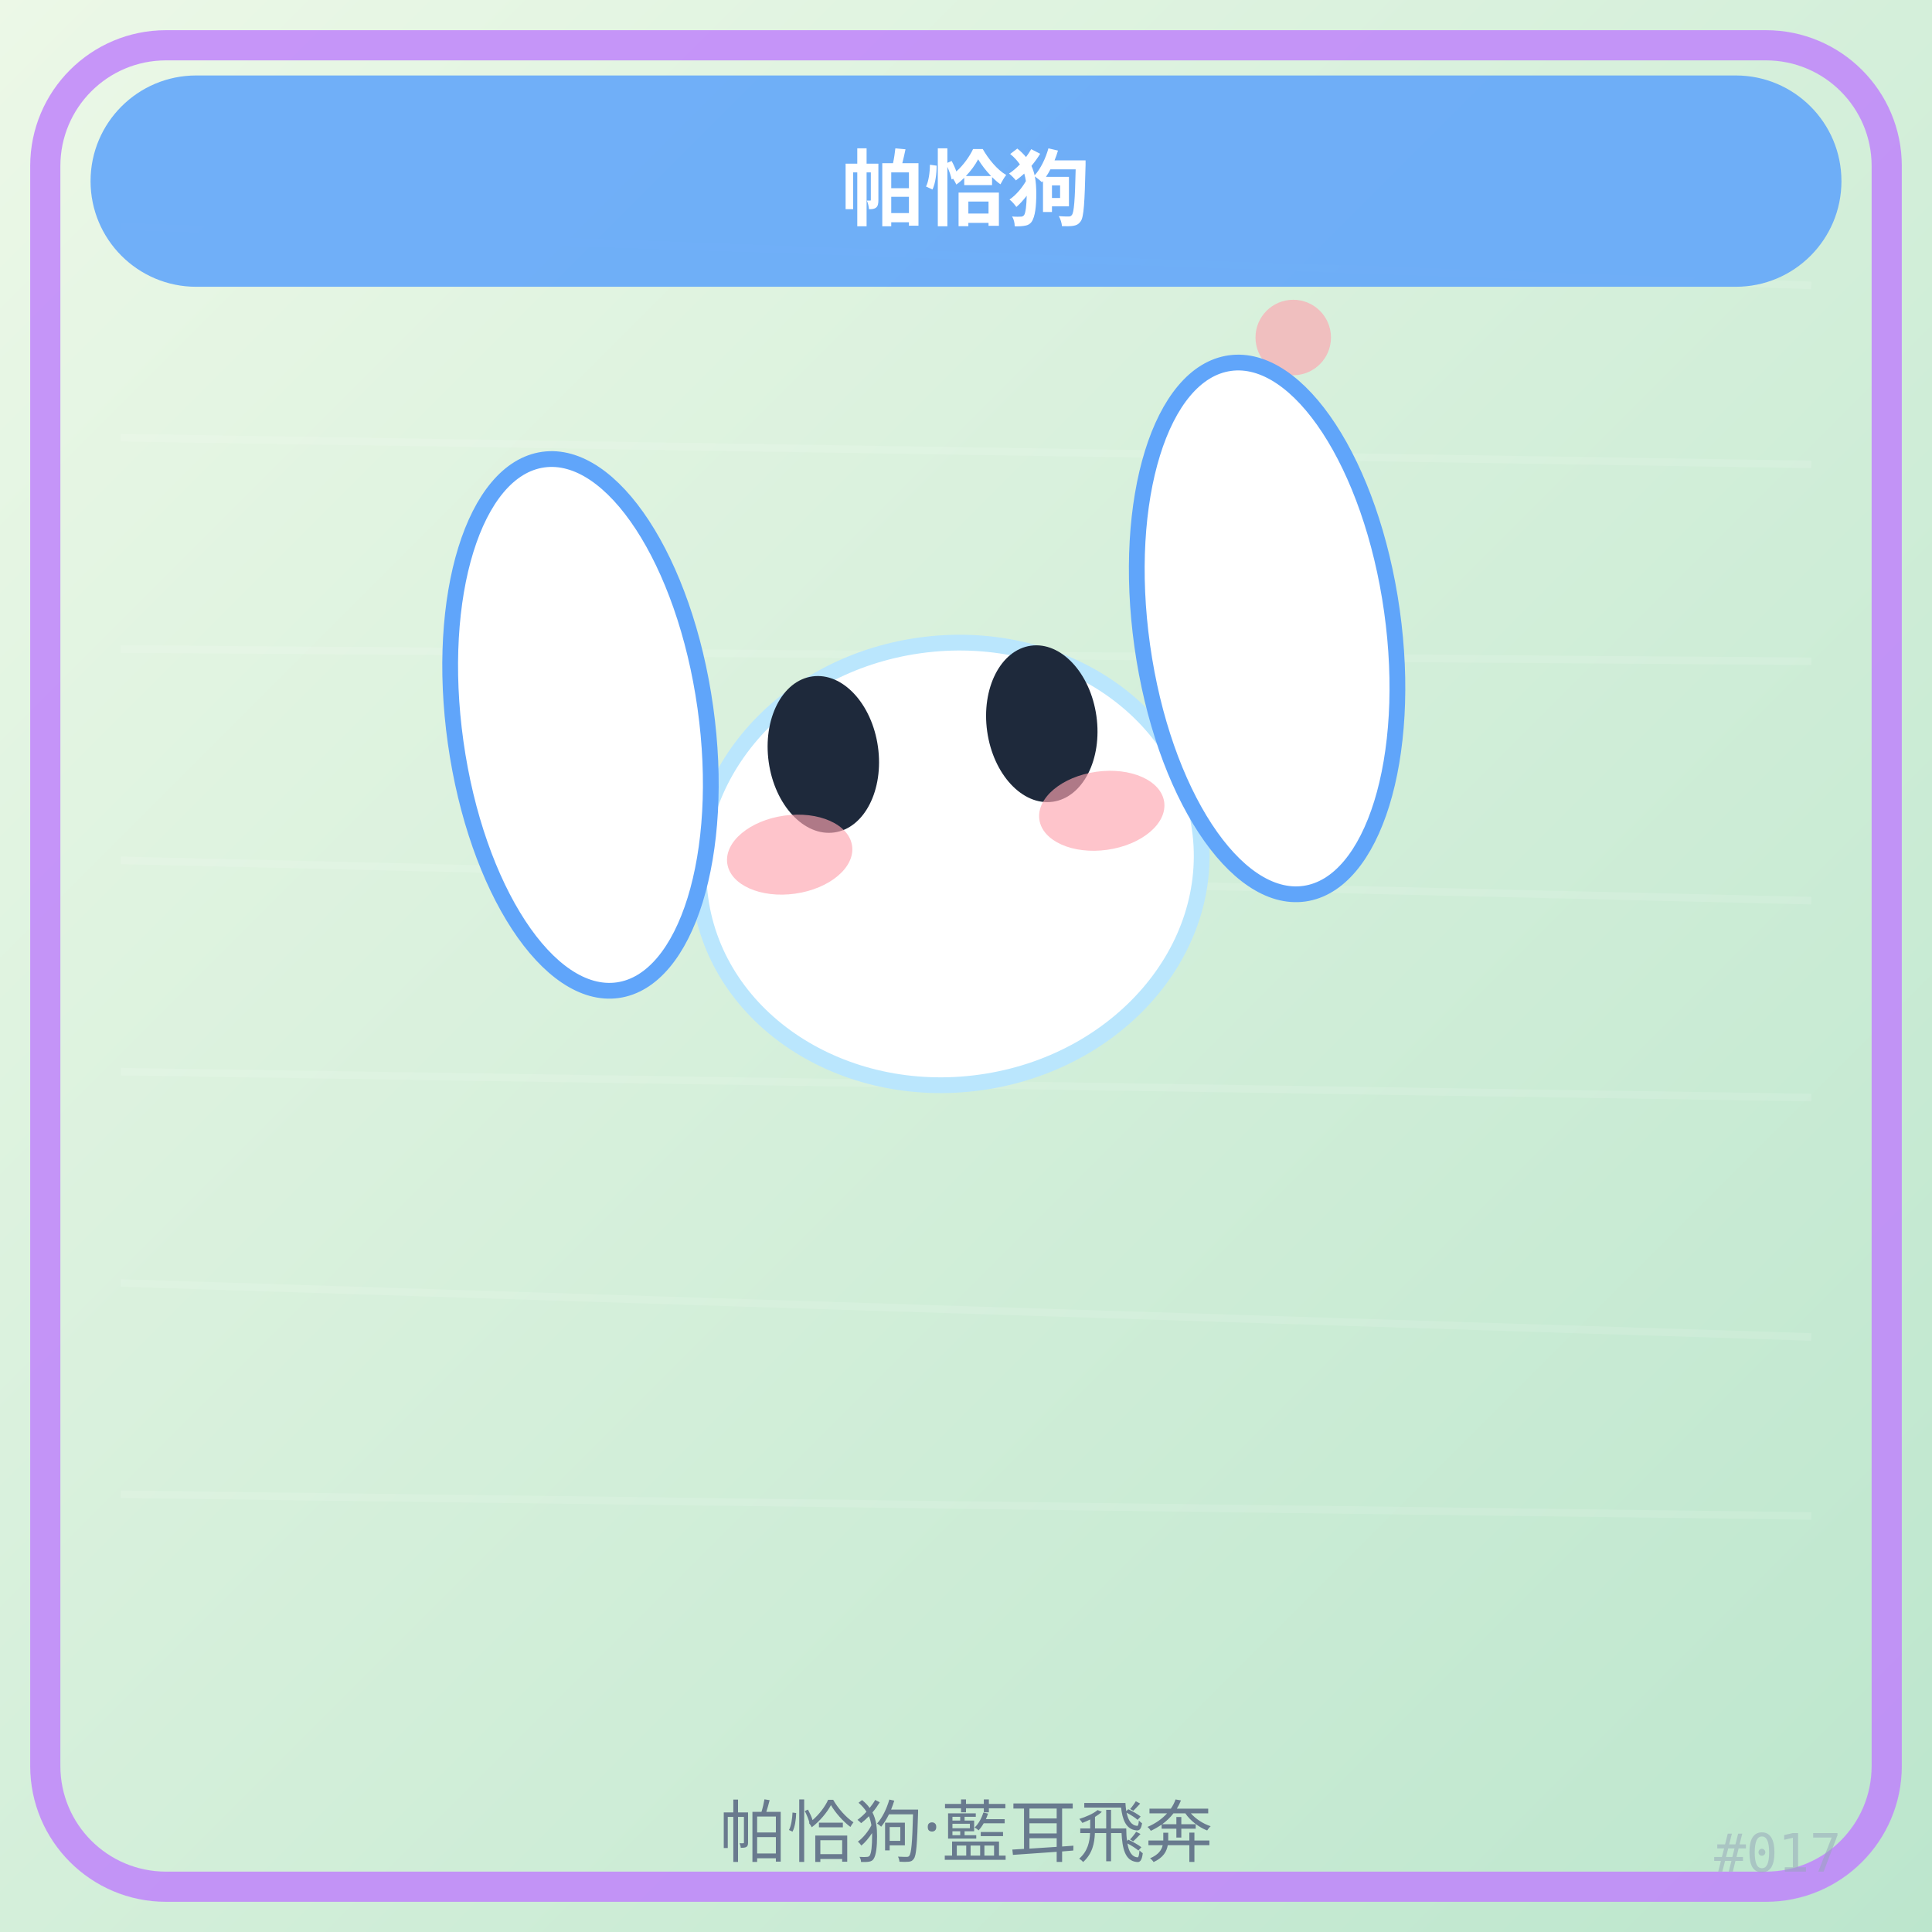
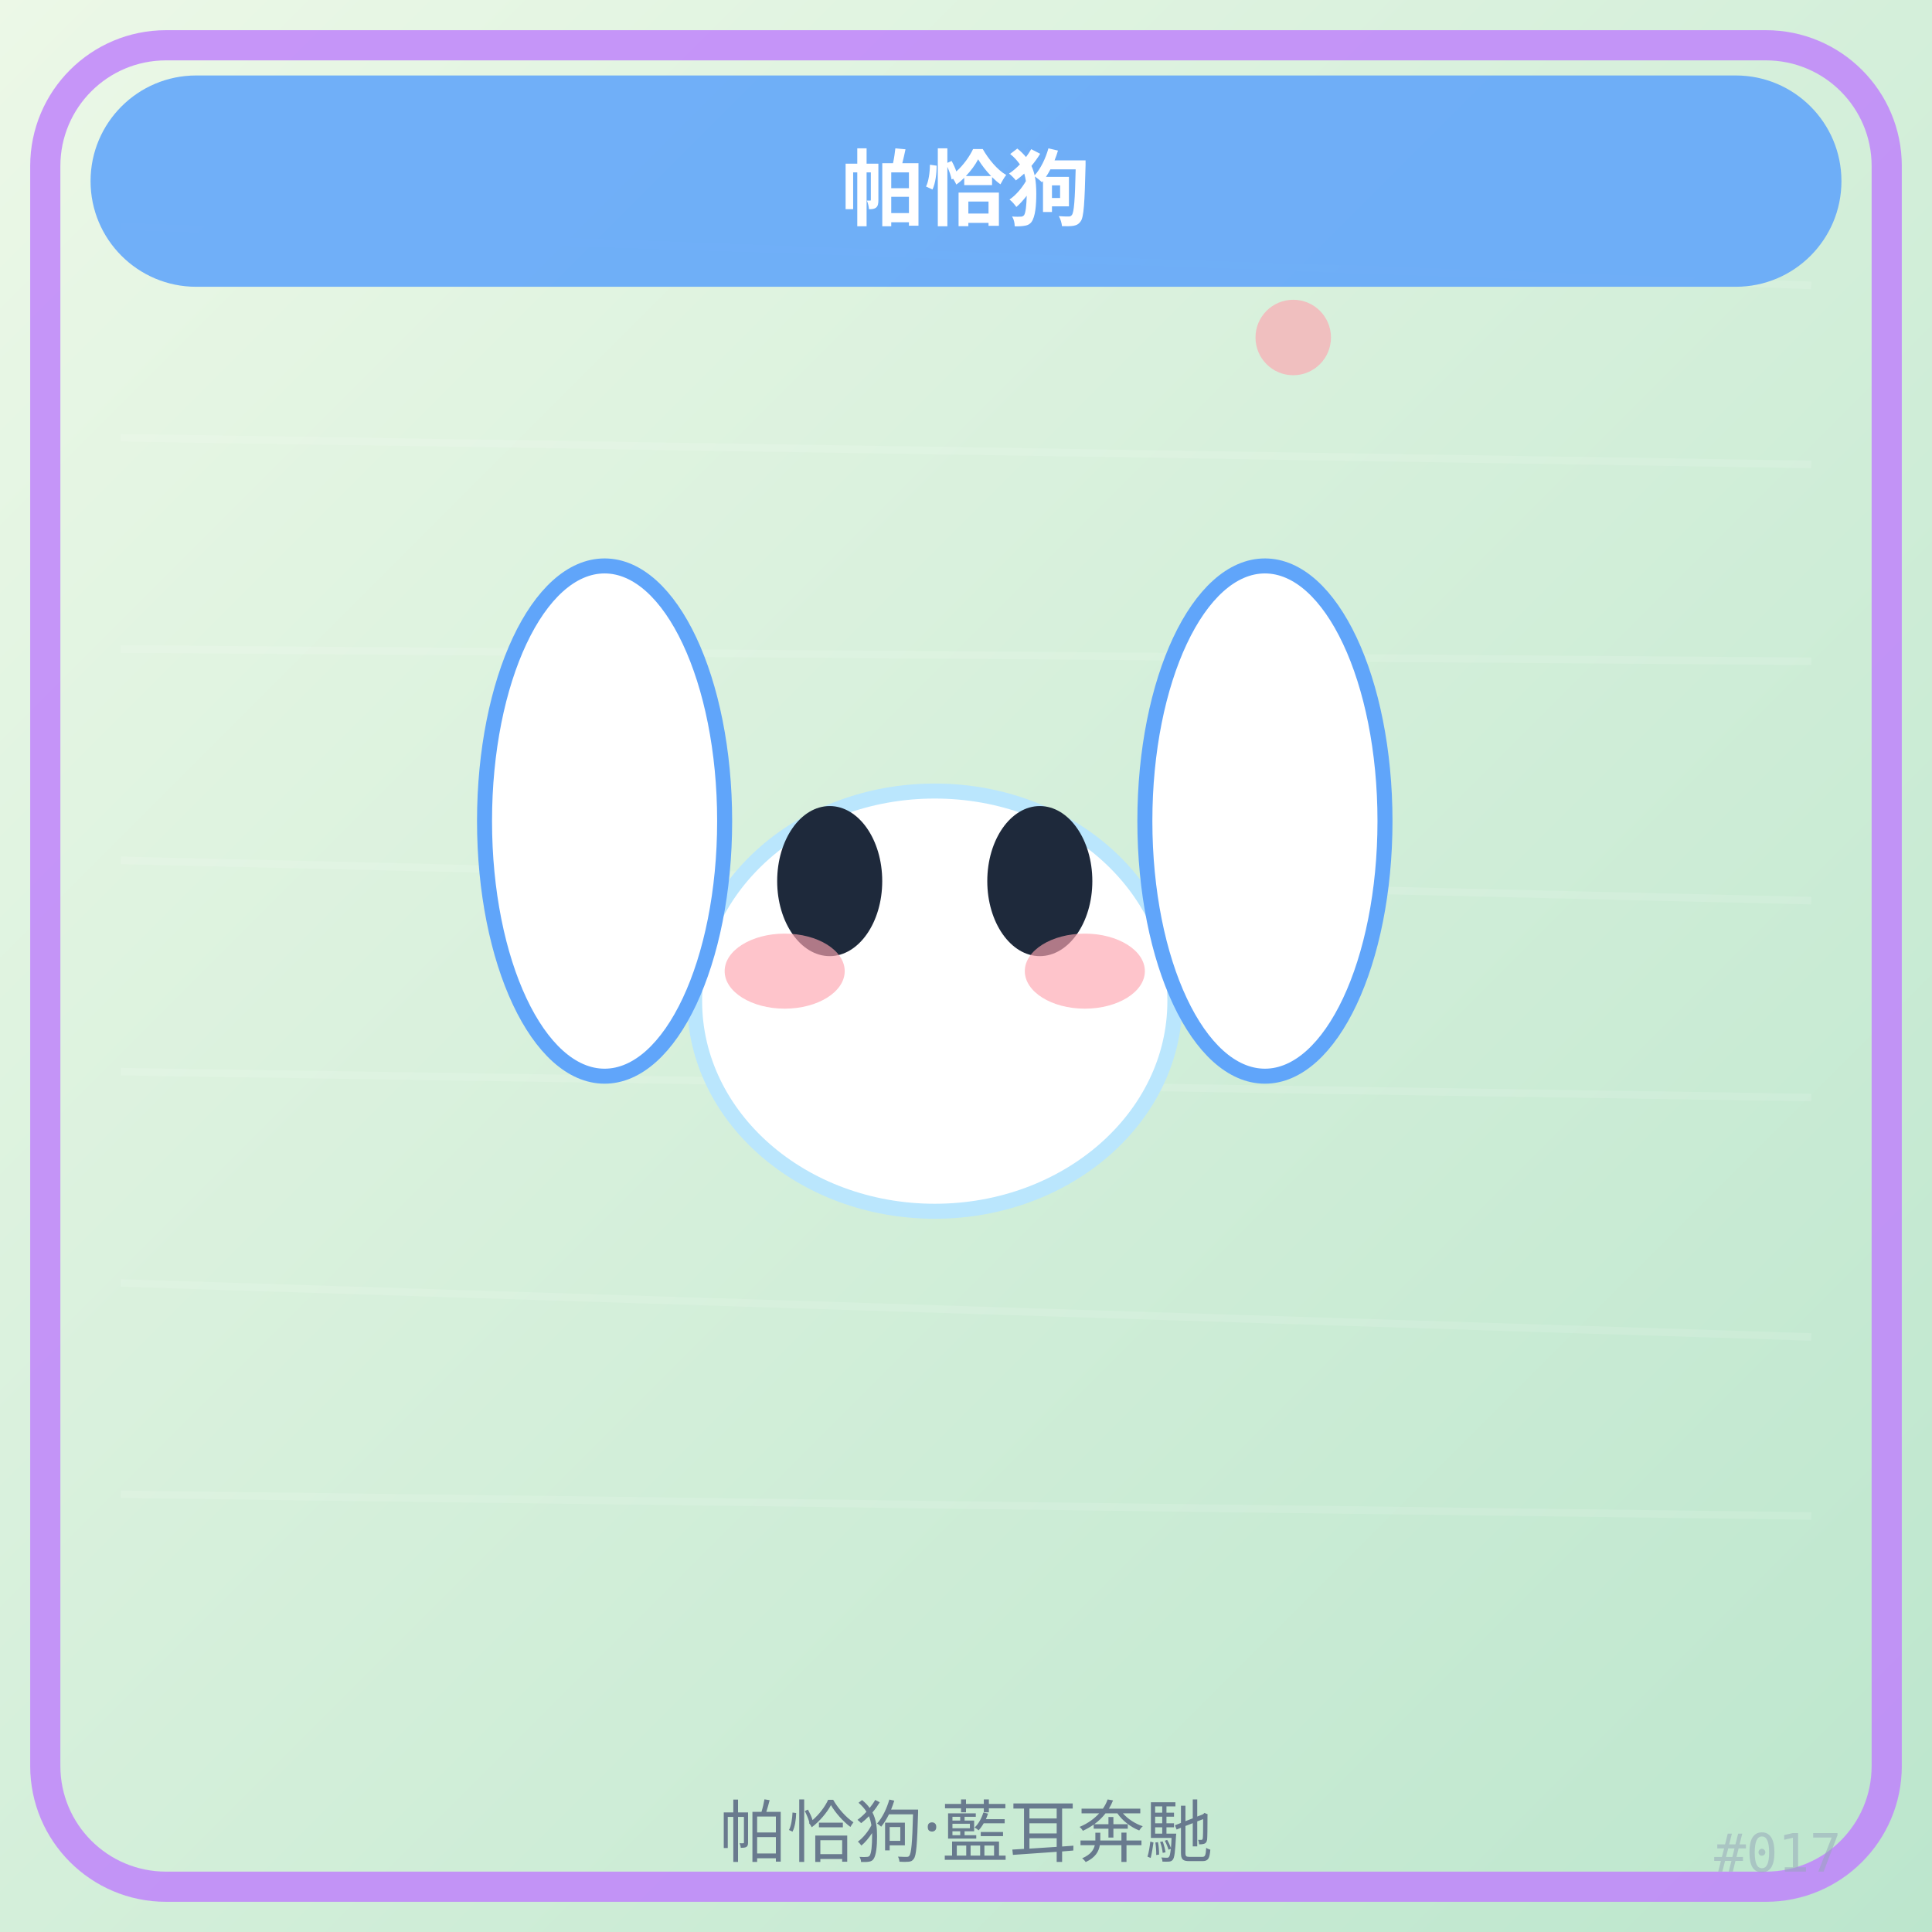
<svg xmlns="http://www.w3.org/2000/svg" viewBox="0 0 256 256" width="256" height="256">
  <defs>
    <linearGradient id="bg" x1="0%" y1="0%" x2="100%" y2="100%">
      <stop offset="0%" stop-color="hsl(104, 55%, 94%)" />
      <stop offset="100%" stop-color="hsl(144, 45%, 82%)" />
    </linearGradient>
    <linearGradient id="gold" x1="0%" y1="0%" x2="100%" y2="100%">
      <stop offset="0%" stop-color="#fcd34d" />
      <stop offset="50%" stop-color="#f59e0b" />
      <stop offset="100%" stop-color="#fcd34d" />
    </linearGradient>
  </defs>
  <rect width="256" height="256" fill="url(#bg)" />
  <line x1="16" y1="30" x2="240" y2="37.816" stroke="#fff" stroke-width="1" opacity="0.12" />
  <line x1="16" y1="58" x2="240" y2="61.536" stroke="#fff" stroke-width="1" opacity="0.12" />
  <line x1="16" y1="86" x2="240" y2="87.624" stroke="#fff" stroke-width="1" opacity="0.12" />
  <line x1="16" y1="114" x2="240" y2="119.344" stroke="#fff" stroke-width="1" opacity="0.12" />
  <line x1="16" y1="142" x2="240" y2="145.432" stroke="#fff" stroke-width="1" opacity="0.12" />
  <line x1="16" y1="170" x2="240" y2="177.152" stroke="#fff" stroke-width="1" opacity="0.12" />
  <line x1="16" y1="198" x2="240" y2="200.872" stroke="#fff" stroke-width="1" opacity="0.12" />
  <rect x="12" y="10" width="232" height="28" rx="14" fill="#60a5fa" opacity="0.88" />
  <text x="128" y="29" text-anchor="middle" font-family="Segoe UI,sans-serif" font-size="11" font-weight="700" fill="#fff">帕恰狗</text>
  <circle cx="171.36" cy="44.72" r="5" fill="#fda4af" opacity="0.65" />
-   <g transform="translate(123.86,100) rotate(-8) scale(1.044015)">
+   <g transform="translate(123.86,118.738) rotate(0) scale(0.9943)">
    <ellipse cx="0" cy="14" rx="32" ry="28" fill="#fff" stroke="#bae6fd" stroke-width="2" />
    <ellipse cx="-44" cy="-10" rx="16" ry="34" fill="#fff" stroke="#60a5fa" stroke-width="2" />
    <ellipse cx="44" cy="-10" rx="16" ry="34" fill="#fff" stroke="#60a5fa" stroke-width="2" />
    <ellipse cx="-14" cy="-2" rx="7" ry="10" fill="#1e293b" />
    <ellipse cx="14" cy="-2" rx="7" ry="10" fill="#1e293b" />
    <ellipse cx="-20" cy="10" rx="8" ry="5" fill="#fda4af" opacity="0.65" />
    <ellipse cx="20" cy="10" rx="8" ry="5" fill="#fda4af" opacity="0.65" />
  </g>
  <rect x="6" y="6" width="244" height="244" rx="16" fill="none" stroke="#c084fc" stroke-width="4" opacity="0.85" />
-   <text x="128" y="246" text-anchor="middle" font-family="Segoe UI, sans-serif" font-size="9" fill="#64748b" opacity="0.95">帕恰狗·藍耳飛奔</text>
+   <text x="128" y="246" text-anchor="middle" font-family="Segoe UI, sans-serif" font-size="9" fill="#64748b" opacity="0.95">帕恰狗·藍耳奔馳</text>
  <text x="244" y="248" text-anchor="end" font-family="monospace" font-size="7" fill="#94a3b8" opacity="0.5">#017</text>
</svg>
